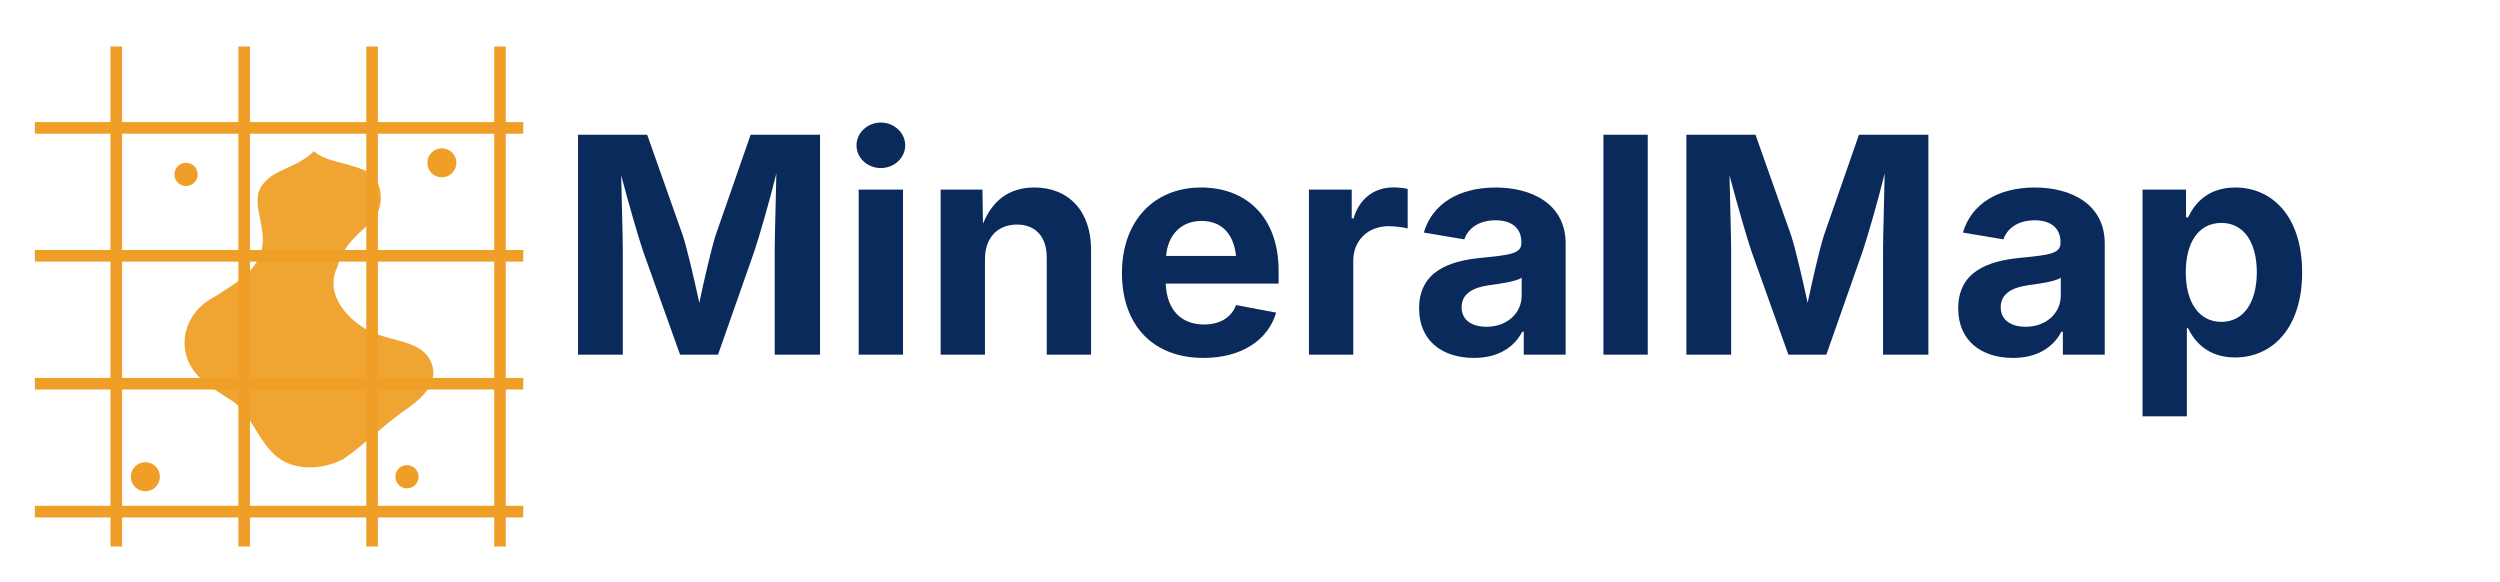
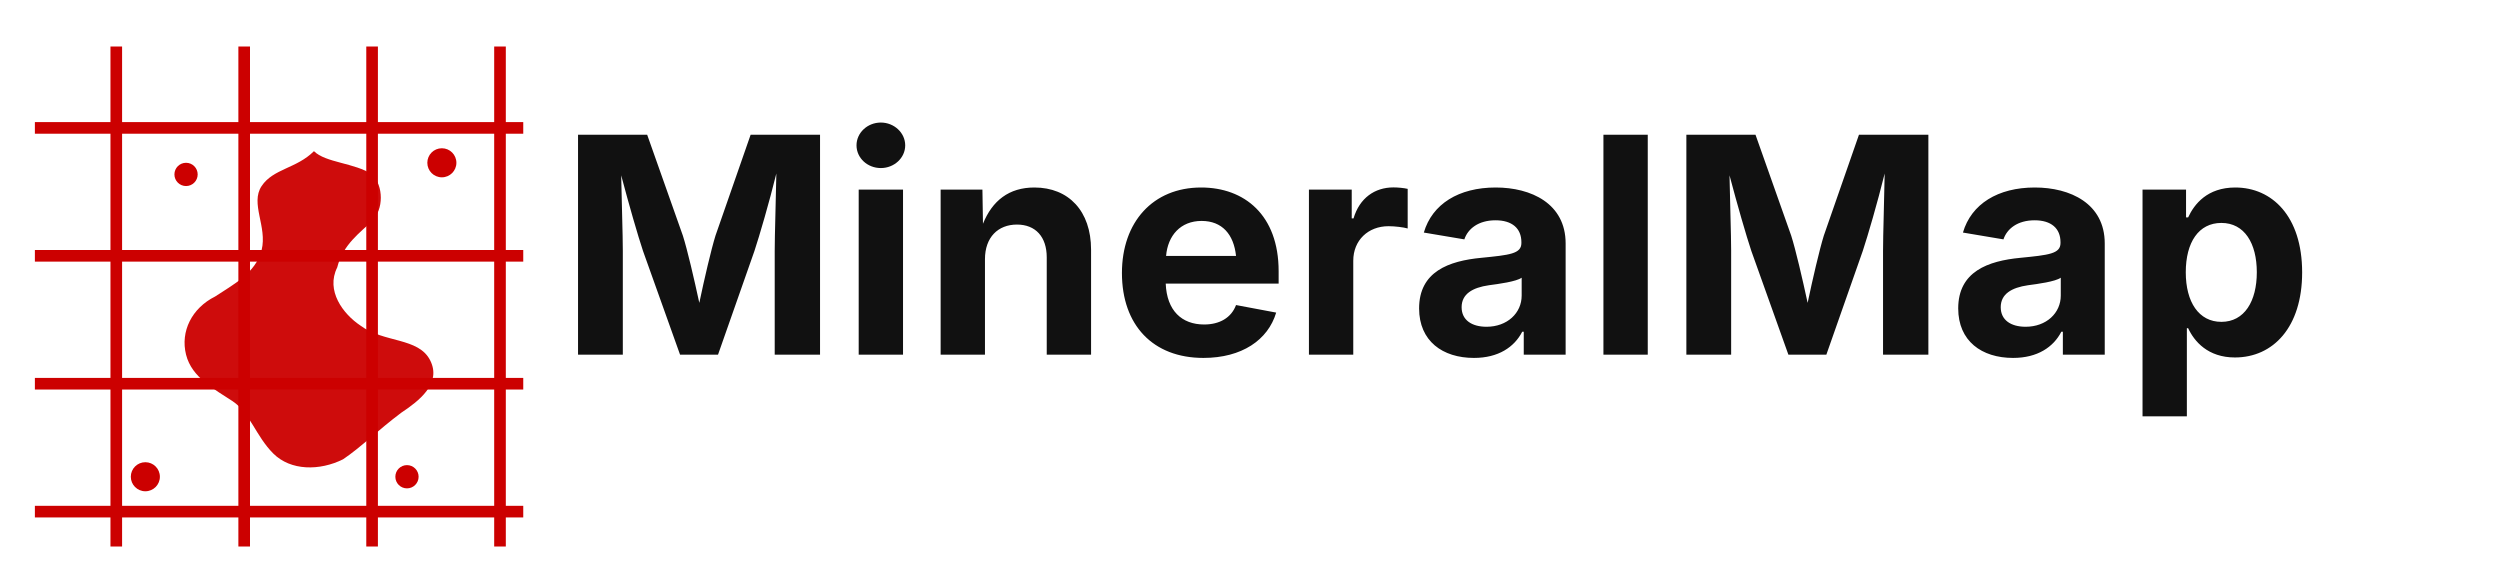
<svg xmlns="http://www.w3.org/2000/svg" width="430" height="100" viewBox="0 0 430 100" fill="none">
  <rect width="430" height="100" fill="transparent" />
  <g transform="translate(6,8)">
-     <g stroke="#EF9F27" stroke-width="2">
+     <g stroke="#CC0000" stroke-width="2">
      <line x1="0" y1="14" x2="84" y2="14" />
      <line x1="0" y1="36" x2="84" y2="36" />
      <line x1="0" y1="58" x2="84" y2="58" />
      <line x1="0" y1="80" x2="84" y2="80" />
      <line x1="14" y1="0" x2="14" y2="86" />
      <line x1="36" y1="0" x2="36" y2="86" />
      <line x1="58" y1="0" x2="58" y2="86" />
      <line x1="80" y1="0" x2="80" y2="86" />
    </g>
-     <path d="M48 18C50 20 55 20 58 22C60 24 60 28 58 30C56 32 53 34 52 38C50 42 53 46 56 48C60 51 66 50 68 54C70 58 66 61 63 63C59 66 56 69 53 71C49 73 44 73 41 70C38 67 37 63 34 61C31 59 27 57 26 53C25 49 27 45 31 43C34 41 38 39 39 35C40 31 37 27 39 24C41 21 45 21 48 18Z" fill="#EF9F27" opacity="0.95" />
-     <circle cx="19" cy="74" r="2.5" fill="#EF9F27" />
-     <circle cx="70" cy="20" r="2.5" fill="#EF9F27" />
-     <circle cx="26" cy="22" r="2" fill="#EF9F27" />
-     <circle cx="64" cy="74" r="2" fill="#EF9F27" />
+     <path d="M48 18C50 20 55 20 58 22C60 24 60 28 58 30C56 32 53 34 52 38C50 42 53 46 56 48C60 51 66 50 68 54C70 58 66 61 63 63C59 66 56 69 53 71C49 73 44 73 41 70C38 67 37 63 34 61C31 59 27 57 26 53C25 49 27 45 31 43C34 41 38 39 39 35C40 31 37 27 39 24C41 21 45 21 48 18Z" fill="#CC0000" opacity="0.95" />
+     <circle cx="19" cy="74" r="2.5" fill="#CC0000" />
+     <circle cx="70" cy="20" r="2.5" fill="#CC0000" />
+     <circle cx="26" cy="22" r="2" fill="#CC0000" />
+     <circle cx="64" cy="74" r="2" fill="#CC0000" />
  </g>
-   <text x="96" y="61" fill="#0B2A5C" font-size="52" font-weight="700" font-family="Inter, system-ui, sans-serif">
+   <text x="96" y="61" fill="#111111" font-size="52" font-weight="700" font-family="Inter, system-ui, sans-serif">
    MineralMap
  </text>
</svg>
